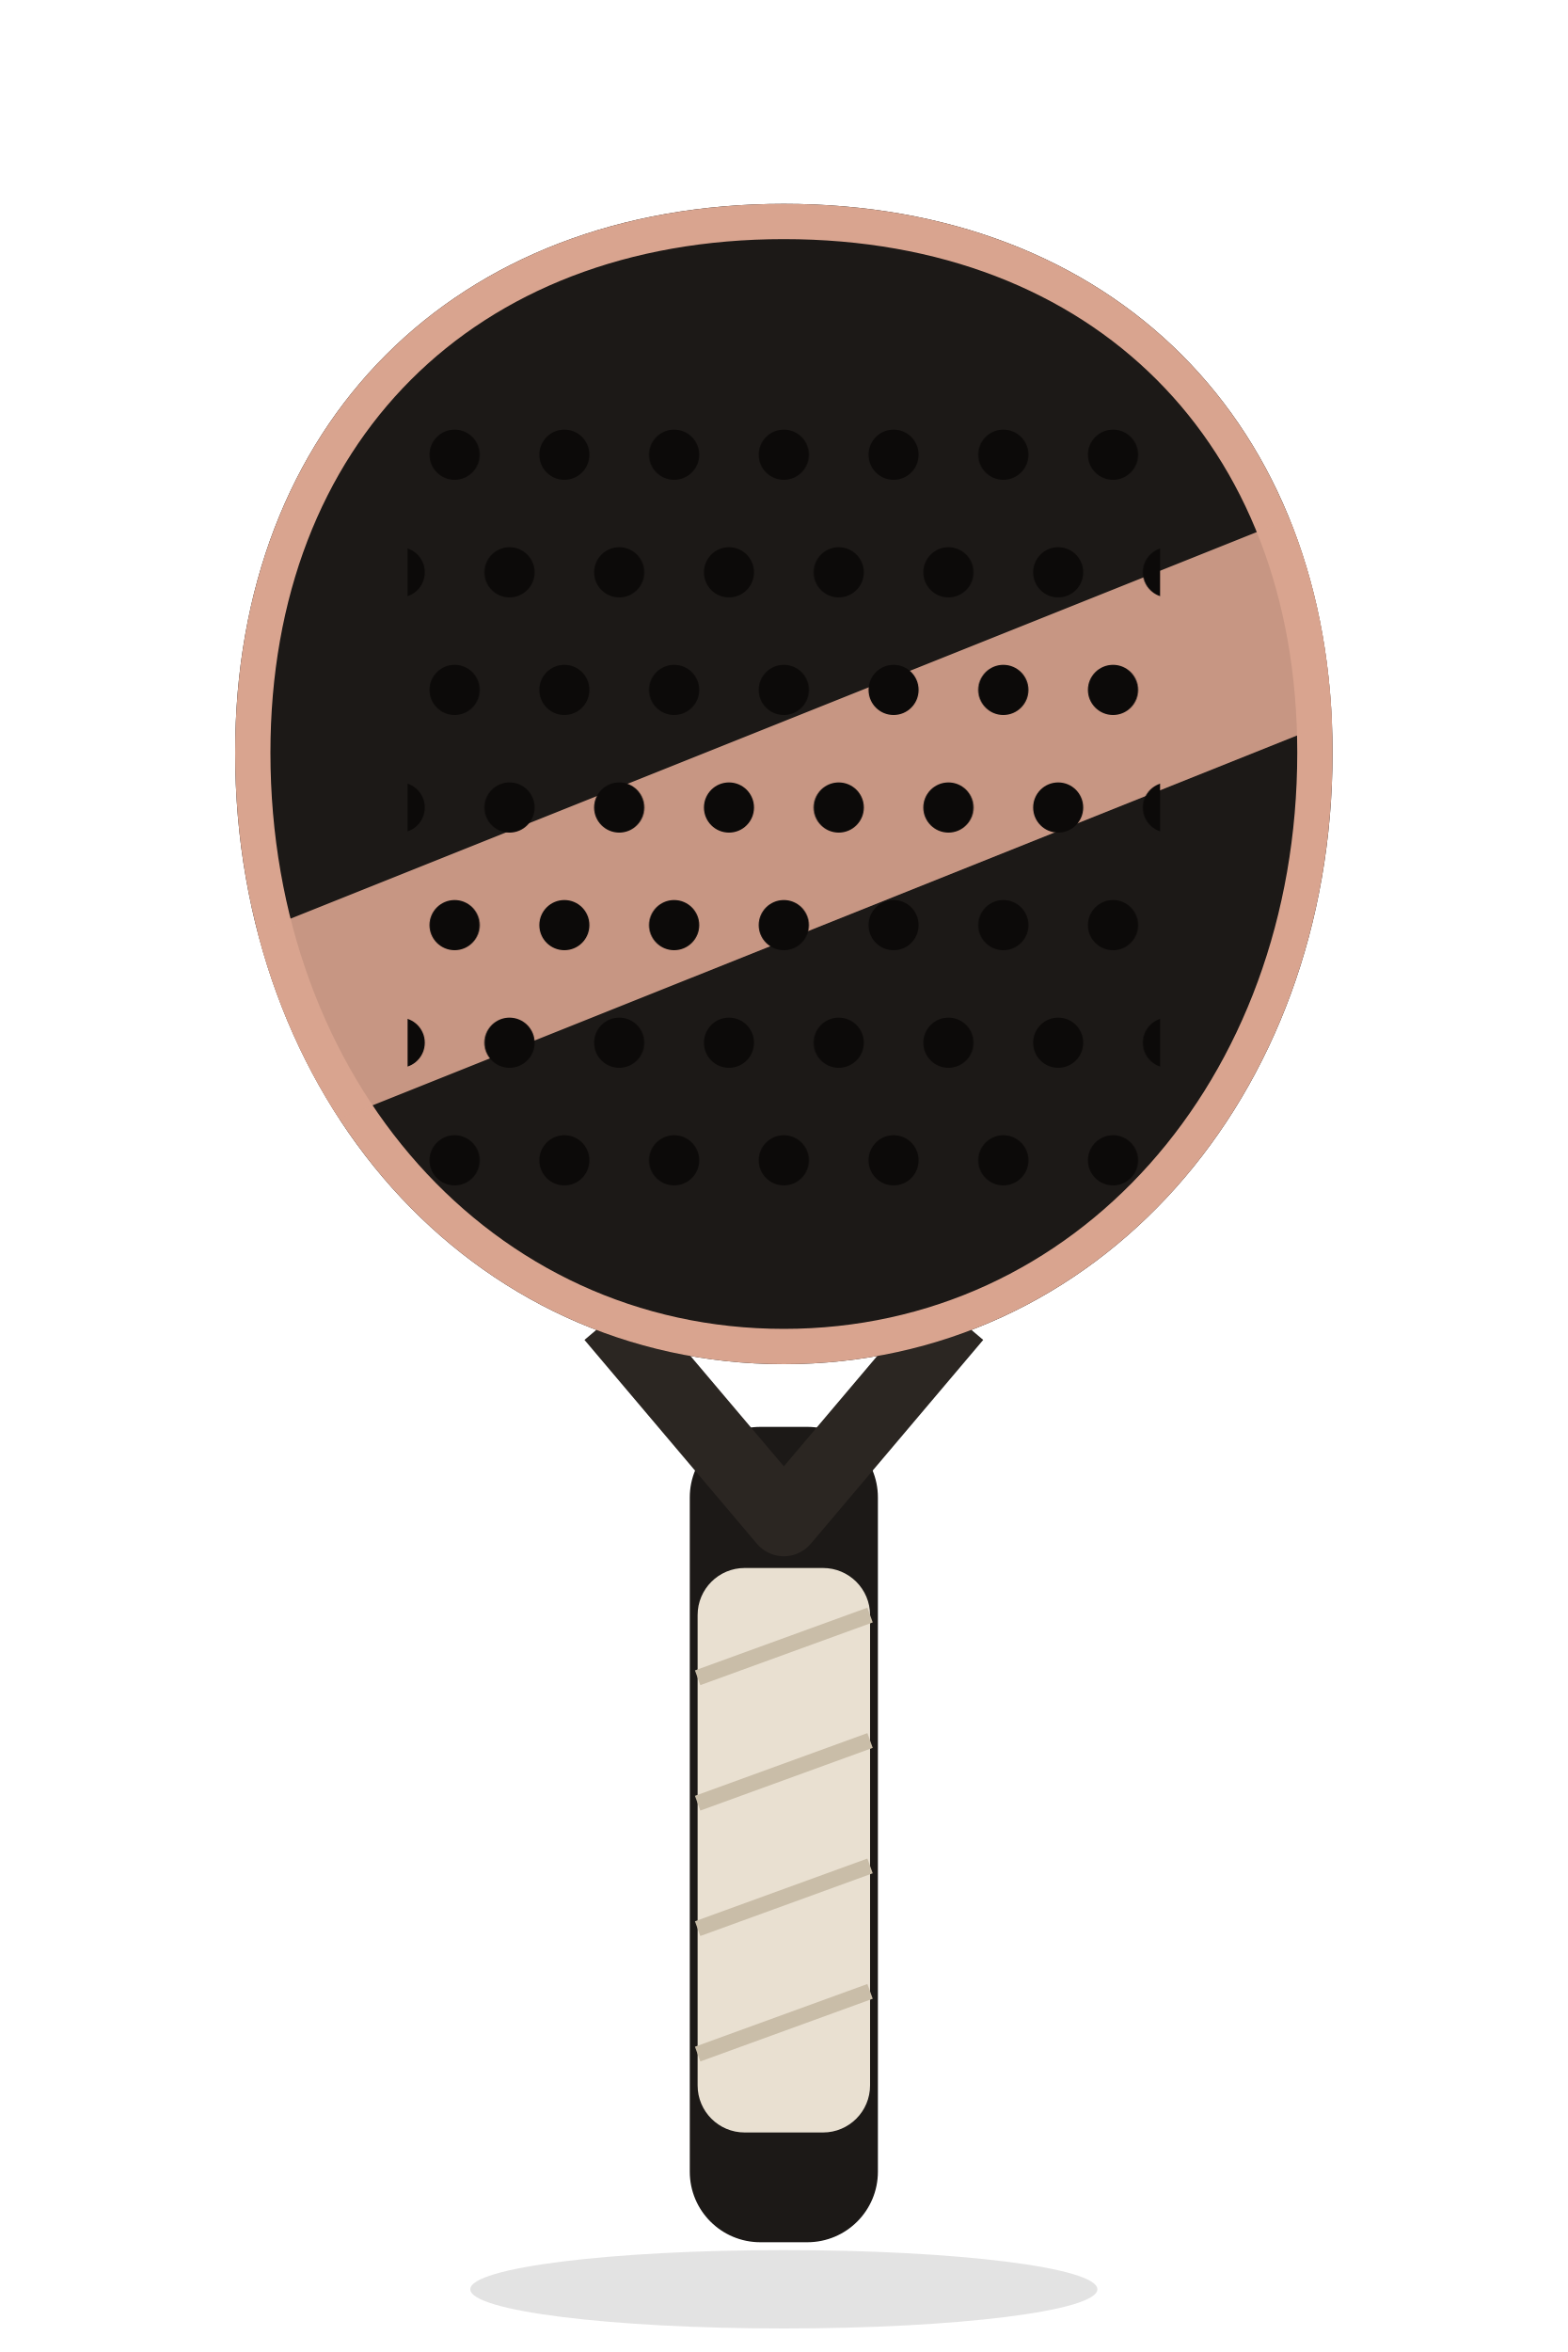
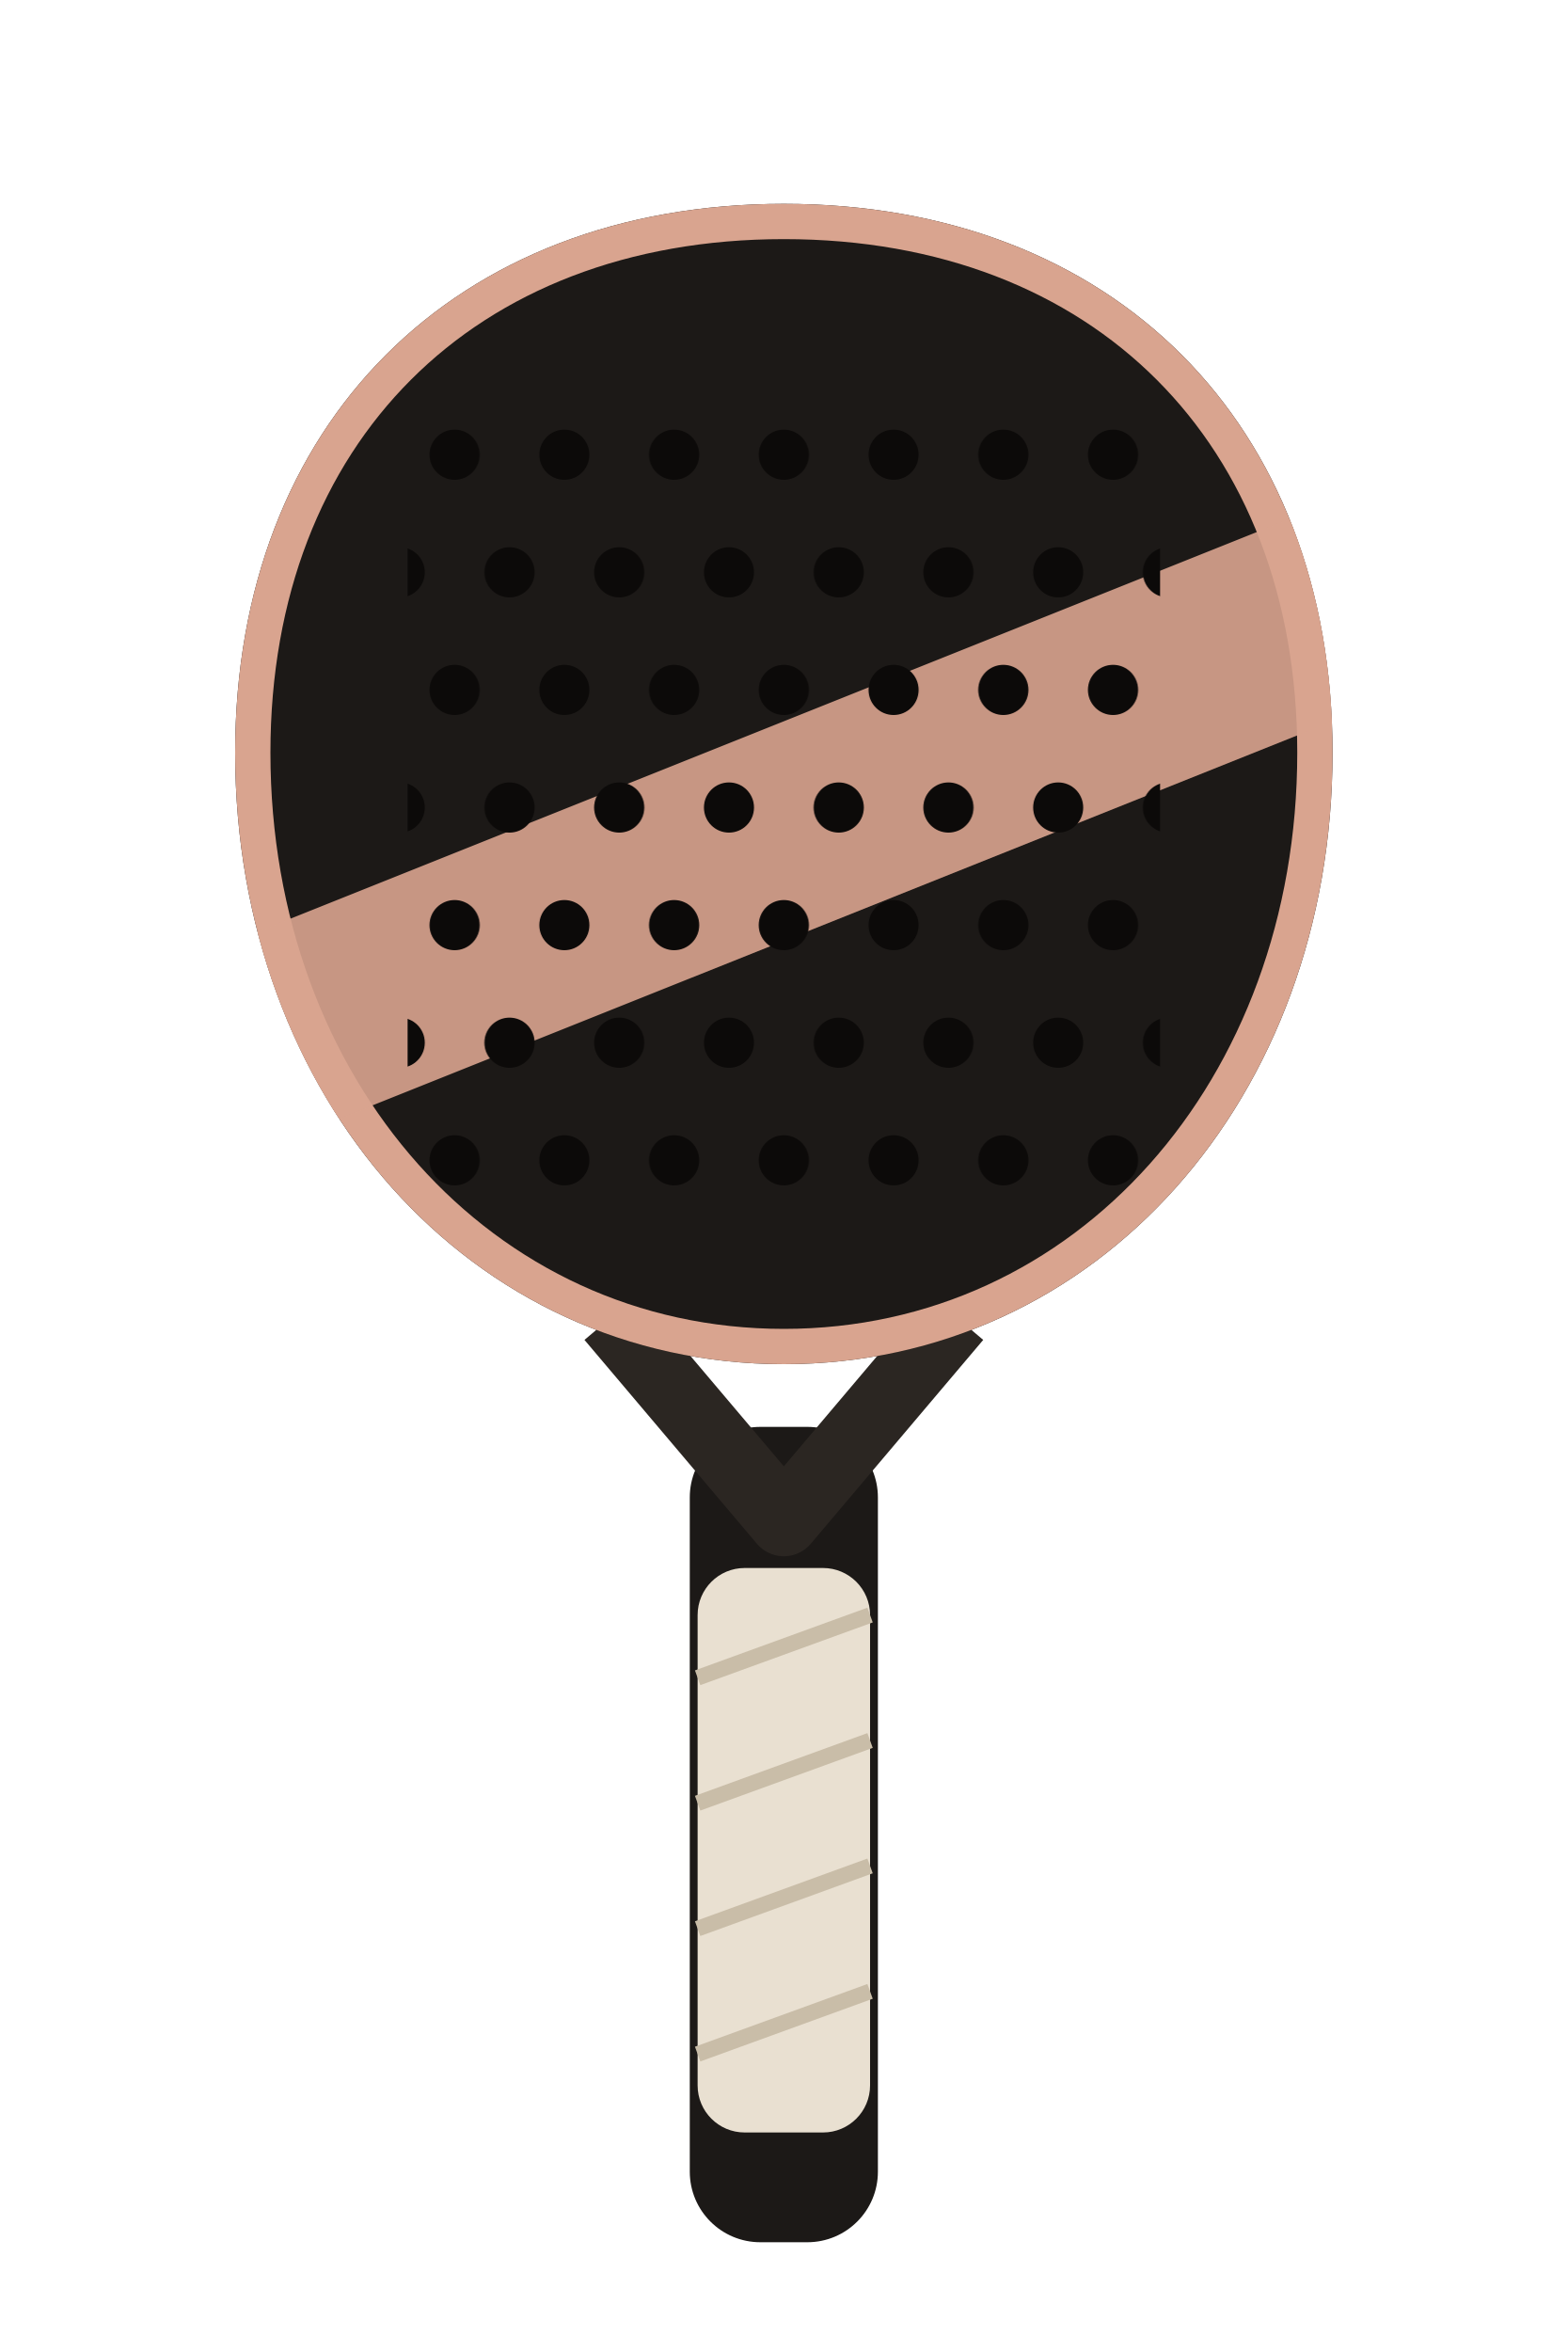
<svg xmlns="http://www.w3.org/2000/svg" viewBox="0 0 200 300">
  <defs>
    <clipPath id="c">
      <path d="M100 26c42 0 70 28 70 70 0 44-30 78-70 78s-70-34-70-78c0-42 28-70 70-70z" />
    </clipPath>
    <pattern id="h" width="14" height="30" patternUnits="userSpaceOnUse" x="51" y="51">
      <circle cx="7" cy="7" r="3.2" fill="#0c0a09" />
      <circle cx="14" cy="22" r="3.2" fill="#0c0a09" />
      <circle cx="0" cy="22" r="3.2" fill="#0c0a09" />
    </pattern>
  </defs>
-   <ellipse cx="100" cy="292" rx="40" ry="5" fill="#14110f" opacity=".12" />
  <rect x="88" y="182" width="24" height="104" rx="9" fill="#1c1917" />
  <rect x="89" y="200" width="22" height="72" rx="6" fill="#e9e0d1" />
  <path d="M89 214l22-8M89 230l22-8M89 246l22-8M89 262l22-8" stroke="#c9bda8" stroke-width="2" />
  <path d="M78 168l22 26 22-26" fill="none" stroke="#2b2622" stroke-width="9" stroke-linejoin="round" />
  <path d="M100 26c42 0 70 28 70 70 0 44-30 78-70 78s-70-34-70-78c0-42 28-70 70-70z" fill="#1c1917" />
  <g clip-path="url(#c)">
    <path d="M100 26c42 0 70 28 70 70 0 44-30 78-70 78s-70-34-70-78c0-42 28-70 70-70z" fill="none" stroke="#d9a48f" stroke-width="9" />
    <path d="M30 120 L170 64 L170 92 L30 148z" fill="#d9a48f" opacity=".9" />
    <rect x="52" y="50" width="96" height="108" fill="url(#h)" />
  </g>
</svg>
